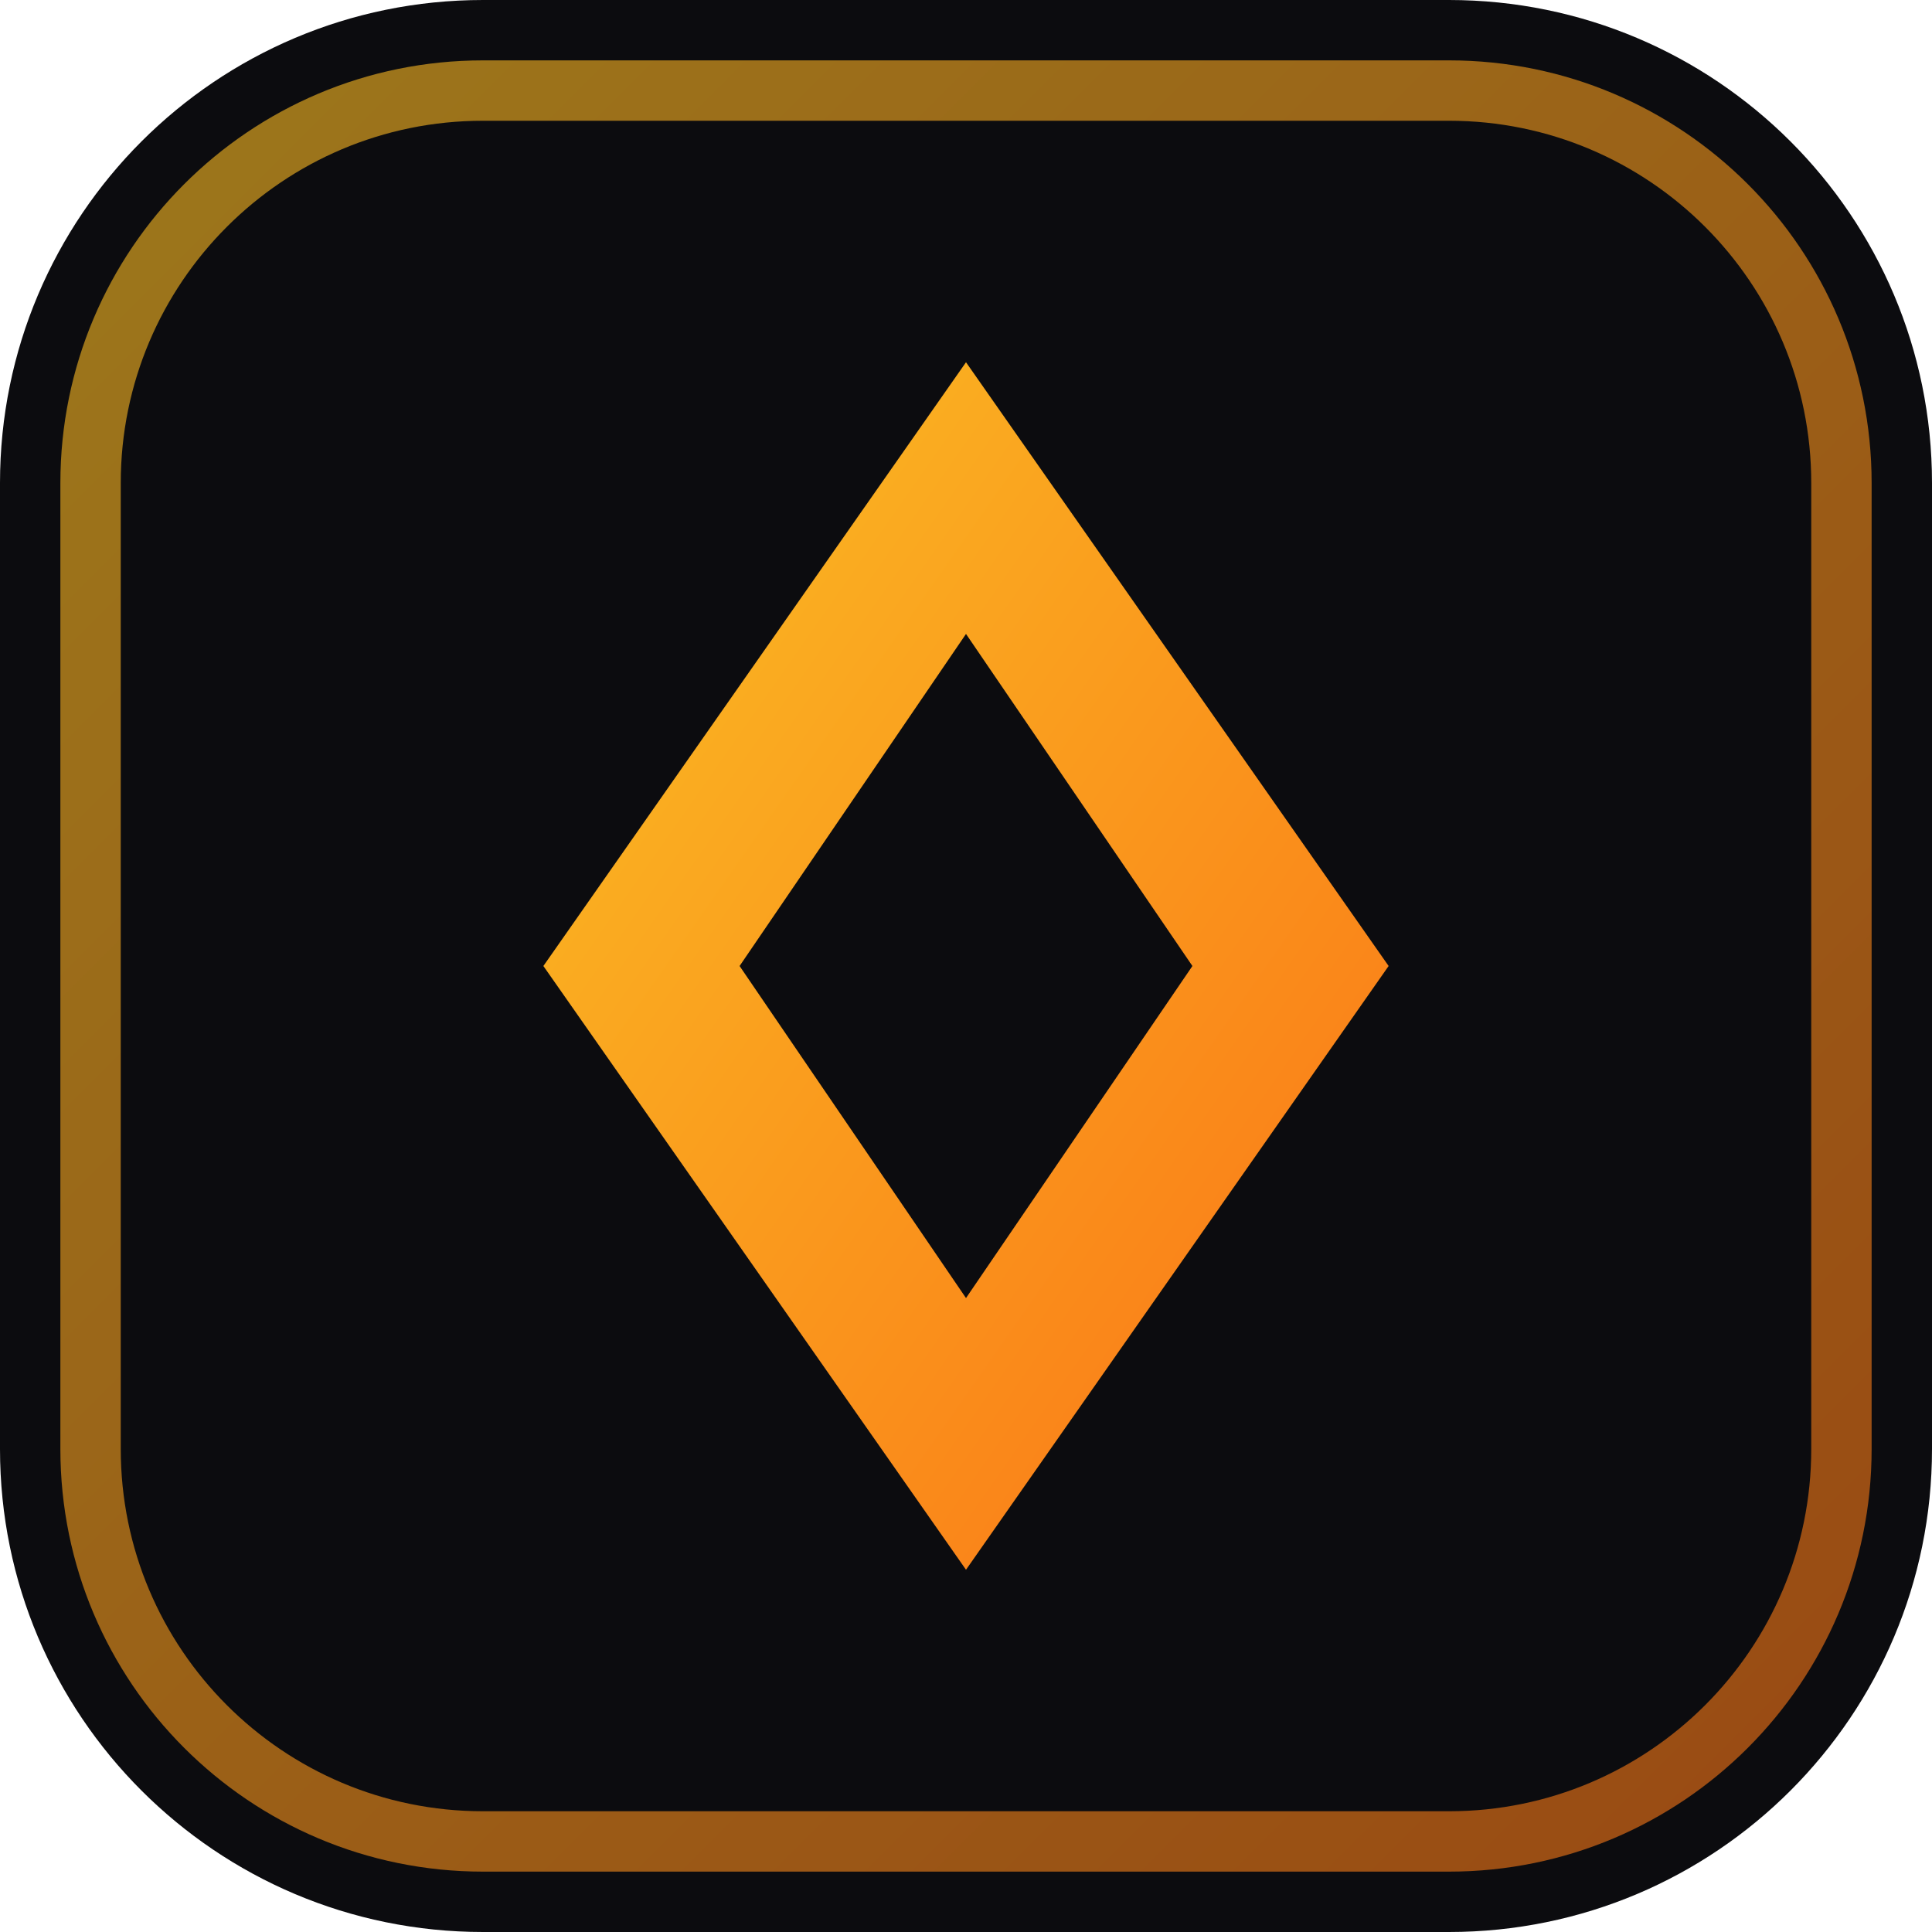
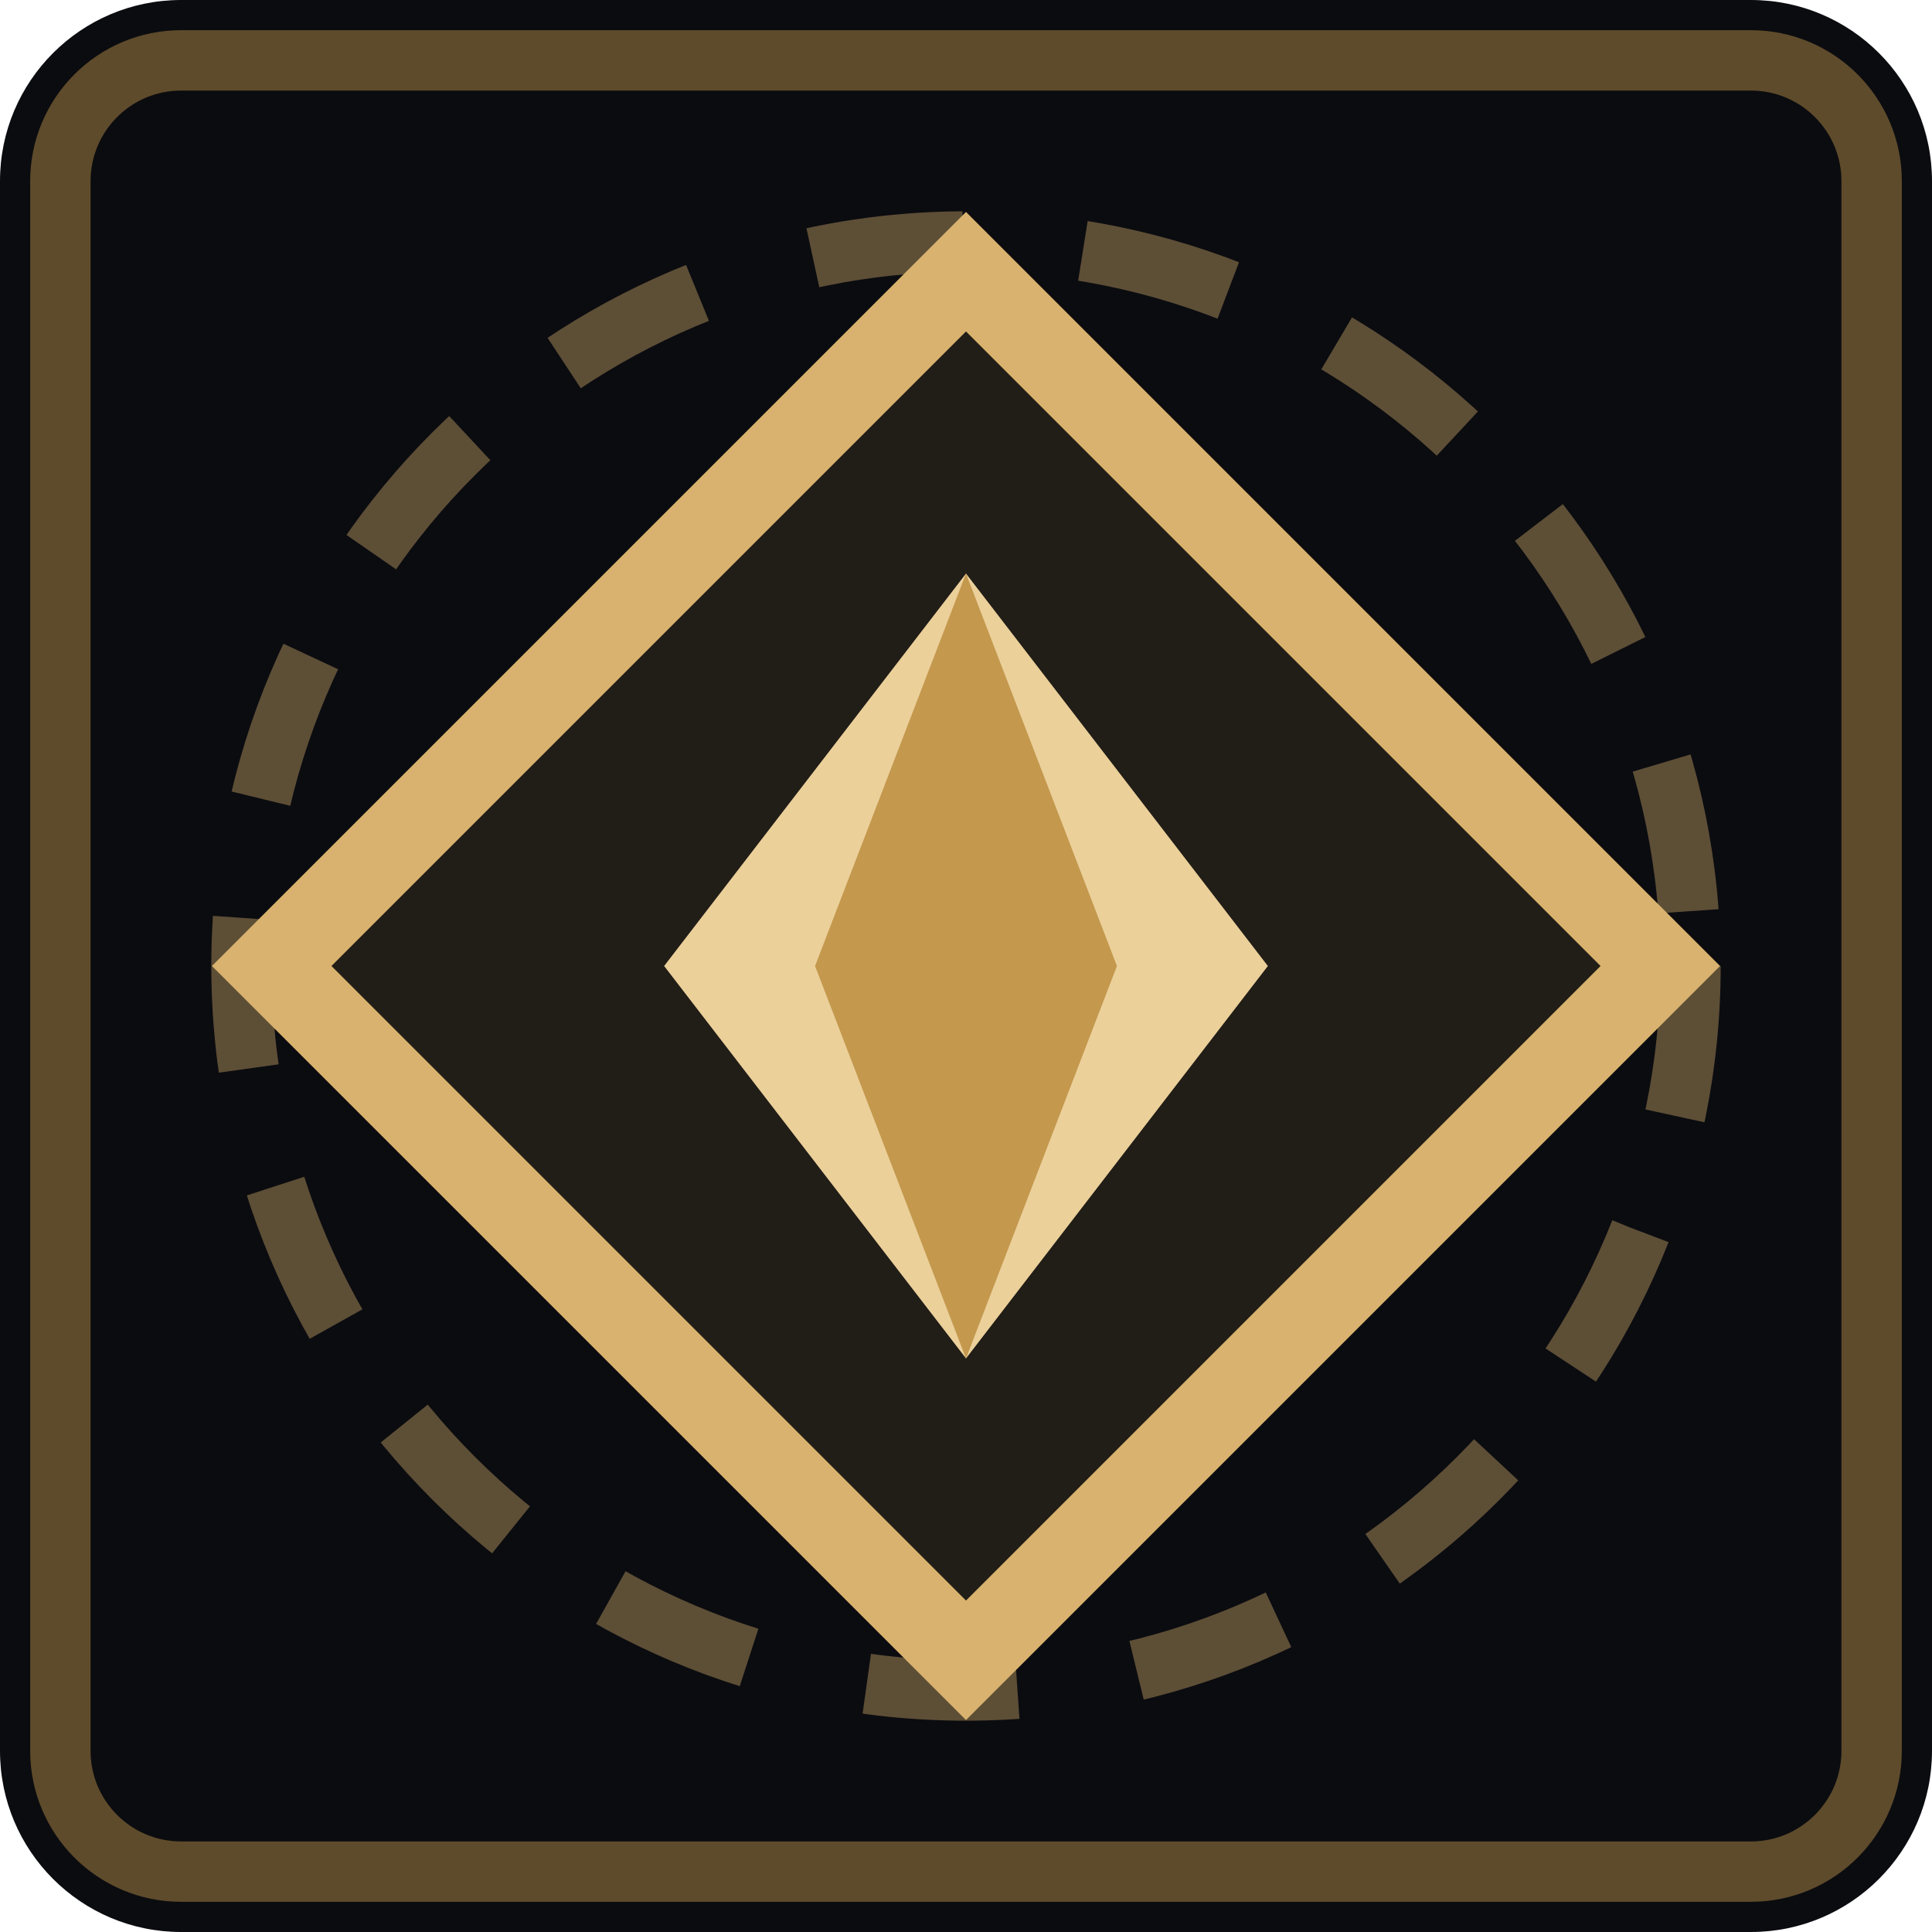
- <svg xmlns="http://www.w3.org/2000/svg" viewBox="0 0 64 64">
-   <defs>
-     <linearGradient id="g" x1="0" y1="0" x2="1" y2="1">
-       <stop offset="0" stop-color="#fbbf24" />
-       <stop offset="1" stop-color="#f97316" />
-     </linearGradient>
-   </defs>
-   <rect width="64" height="64" rx="16" fill="#0c0c0f" />
-   <rect x="3" y="3" width="58" height="58" rx="13" fill="none" stroke="url(#g)" stroke-width="2" opacity=".6" />
-   <path d="M32 12 46 32 32 52 18 32Z" fill="url(#g)" />
-   <path d="M32 21 39.5 32 32 43 24.5 32Z" fill="#0c0c0f" />
+ <svg xmlns="http://www.w3.org/2000/svg" viewBox="0 0 32 32">
+   <rect width="32" height="32" rx="3" fill="#0b0c10" />
+   <rect x="1" y="1" width="30" height="30" rx="2" fill="none" stroke="#c4984d" stroke-opacity="0.45" />
+   <circle cx="16" cy="16" r="12" fill="none" stroke="#d8b26e" stroke-opacity="0.4" stroke-dasharray="2.5 2" />
+   <path d="M16 4.5 27.5 16 16 27.5 4.5 16Z" fill="#c4984d" fill-opacity="0.12" stroke="#d8b26e" stroke-width="1.4" />
+   <path d="M16 9.5 21 16 16 22.5 11 16Z" fill="#ebd09a" />
+   <path d="M16 9.5 18.5 16 16 22.5 13.5 16Z" fill="#c4984d" />
</svg>
